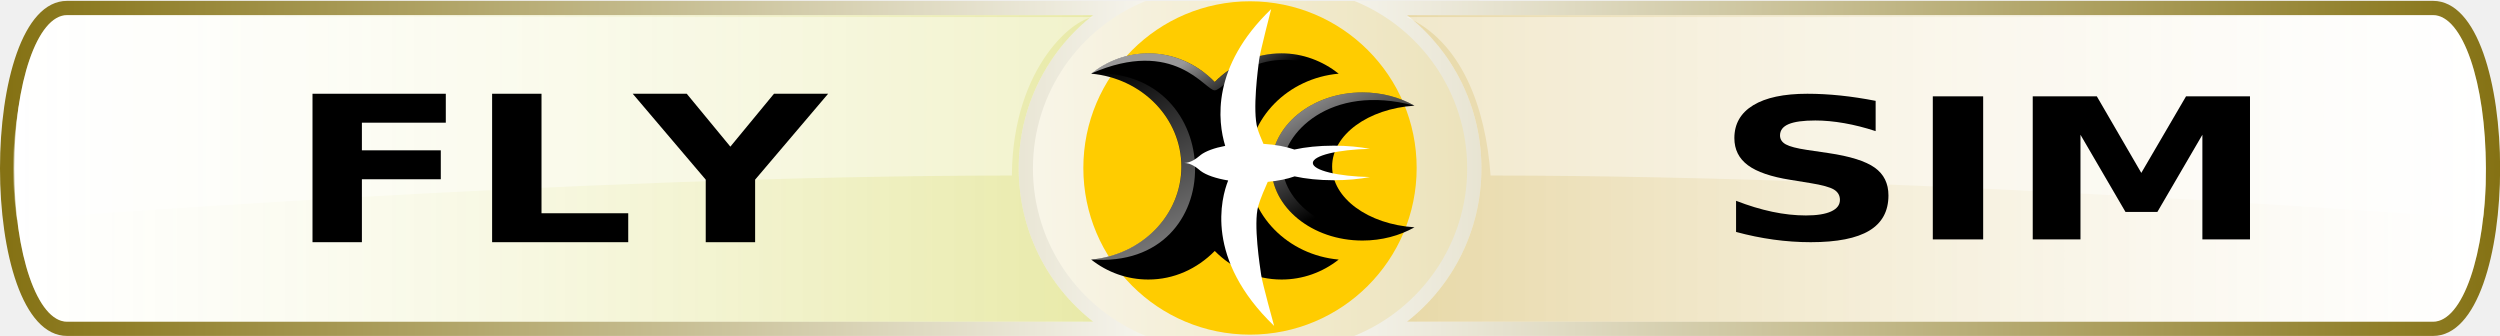
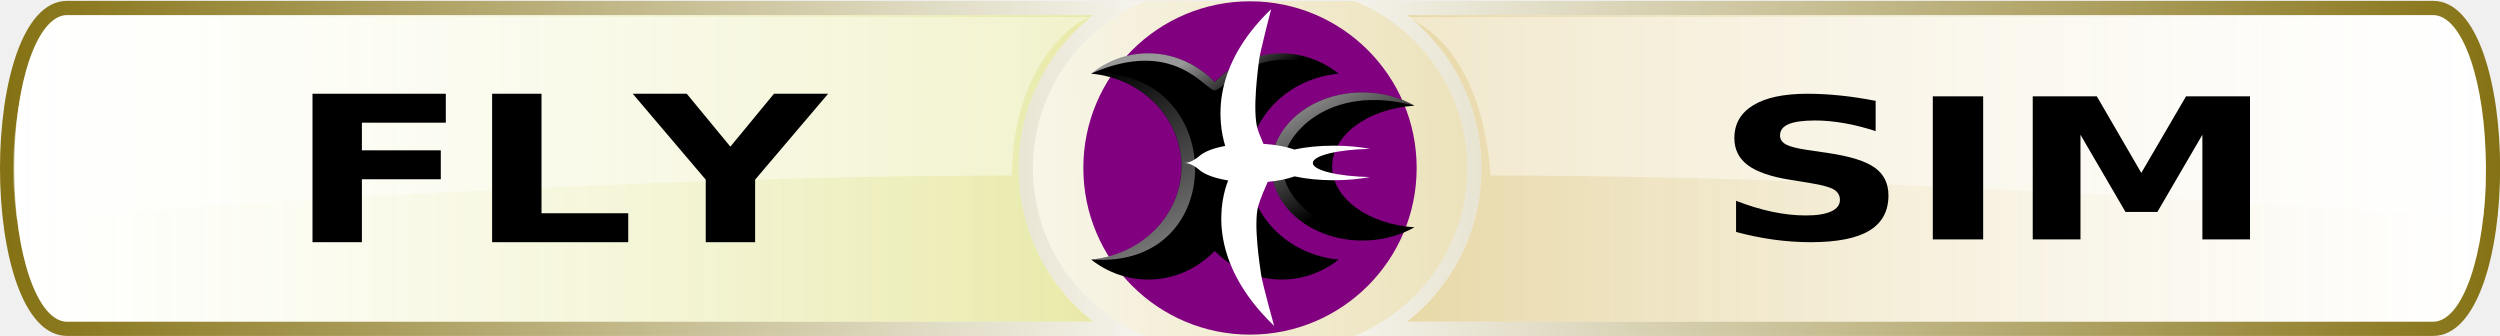
<svg xmlns="http://www.w3.org/2000/svg" xmlns:xlink="http://www.w3.org/1999/xlink" version="1.1" x="0px" y="0px" width="640" height="86" viewBox="0 0 640 86" enable-background="new 0 0 841.89 595.275" xml:space="preserve" id="svg2">
  <defs id="defs114">
    <linearGradient y2="207.565" x2="334" y1="207.565" x1="41.384" gradientUnits="userSpaceOnUse" id="linearGradient5864">
      <stop id="stop5866" style="stop-color:#ffffff;stop-opacity:0.196;" offset="0" />
      <stop id="stop5868" style="stop-color:#c49d21;stop-opacity:0.392" offset="1" />
    </linearGradient>
    <linearGradient y2="207.565" x2="438.596" y1="207.565" x1="314.451" gradientUnits="userSpaceOnUse" id="SVGID_1_-7">
      <stop id="stop5860" style="stop-color:#FFFFFF" offset="0" />
      <stop id="stop5862" style="stop-color:#e7a9a9;stop-opacity:1;" offset="1" />
    </linearGradient>
    <linearGradient id="SVGID_1_" gradientUnits="userSpaceOnUse" x1="314.451" y1="207.565" x2="438.596" y2="207.565">
      <stop offset="0" style="stop-color:#FFFFFF" id="stop12" />
      <stop offset="1" style="stop-color:#e7dba9;stop-opacity:1" id="stop22" />
    </linearGradient>
    <linearGradient id="SVGID_2_" gradientUnits="userSpaceOnUse" x1="296.843" y1="304.446" x2="103.083" y2="110.686">
      <stop offset="0" style="stop-color:#FFFFFF" id="stop67" />
      <stop offset="1" style="stop-color:#857214;stop-opacity:1" id="stop69" />
    </linearGradient>
    <linearGradient xlink:href="#SVGID_3_" id="linearGradient5322-6" gradientUnits="userSpaceOnUse" x1="41.384" y1="207.565" x2="334" y2="207.565" />
    <linearGradient id="SVGID_3_" gradientUnits="userSpaceOnUse" x1="41.384" y1="207.565" x2="334" y2="207.565">
      <stop offset="0" style="stop-color:#ffffff;stop-opacity:0.196;" id="stop74" />
      <stop offset="1" style="stop-color:#c5c821;stop-opacity:0.392" id="stop76" />
    </linearGradient>
    <linearGradient id="SVGID_4_" gradientUnits="userSpaceOnUse" x1="2.555" y1="304.446" x2="-191.206" y2="110.686" gradientTransform="matrix(-1,0,0,1,458.7852,0)">
      <stop offset="0" style="stop-color:#FFFFFF" id="stop81" />
      <stop offset="1" style="stop-color:#857214;stop-opacity:1" id="stop83" />
    </linearGradient>
    <linearGradient xlink:href="#linearGradient5864" id="linearGradient6095-0" gradientUnits="userSpaceOnUse" gradientTransform="matrix(-1,0,0,1,458.7852,0)" x1="-252.905" y1="207.565" x2="39.711" y2="207.565" />
    <linearGradient xlink:href="#SVGID_1_" id="linearGradient5143" gradientUnits="userSpaceOnUse" x1="256.022" y1="211.311" x2="484.29" y2="208.314" />
    <linearGradient xlink:href="#SVGID_2_" id="linearGradient5145" gradientUnits="userSpaceOnUse" x1="374.509" y1="207.566" x2="39.767" y2="207.566" />
    <linearGradient xlink:href="#SVGID_4_" id="linearGradient5147" gradientUnits="userSpaceOnUse" gradientTransform="matrix(-1,0,0,1,458.7852,0)" x1="84.956" y1="205.944" x2="-256.378" y2="205.944" />
    <linearGradient xlink:href="#linearGradient5097-4-4" id="linearGradient4372-3" gradientUnits="userSpaceOnUse" gradientTransform="matrix(2.763134,0,0,2.821533,-1023.92,-312.4647)" x1="354.729" y1="231.96" x2="331.811" y2="182.338" />
    <linearGradient id="linearGradient5097-4-4">
      <stop style="stop-color:#fffeff;stop-opacity:1;" offset="0" id="stop5099-1-4" />
      <stop style="stop-color:#fffeff;stop-opacity:0;" offset="1" id="stop5101-1-6" />
    </linearGradient>
    <linearGradient xlink:href="#linearGradient5091-3-6" id="linearGradient4374-0" gradientUnits="userSpaceOnUse" gradientTransform="matrix(2.763134,0,0,2.821533,-1023.92,-312.4647)" x1="362.675" y1="176.071" x2="371.379" y2="189.978" />
    <linearGradient id="linearGradient5091-3-6">
      <stop style="stop-color:#fffeff;stop-opacity:1;" offset="0" id="stop5093-87-6" />
      <stop style="stop-color:#fffeff;stop-opacity:0;" offset="1" id="stop5095-4-1" />
    </linearGradient>
    <linearGradient xlink:href="#linearGradient5077-2-4" id="linearGradient4376-8" gradientUnits="userSpaceOnUse" gradientTransform="matrix(8.394934,0,0,8.394951,-119.6484,-8426.449)" spreadMethod="pad" x1="20.249" y1="1029.575" x2="25.564" y2="1038.782" />
    <linearGradient id="linearGradient5077-2-4">
      <stop style="stop-color:#fffeff;stop-opacity:1;" offset="0" id="stop5079-7-9" />
      <stop style="stop-color:#fffeff;stop-opacity:0;" offset="1" id="stop5081-7-6" />
    </linearGradient>
  </defs>
  <g id="layer5" style="display:inline">
    <g id="Layer_1" transform="matrix(0.9439553,0,0,0.9439522,-35.41862,-152.8199)">
      <linearGradient id="linearGradient4991" gradientUnits="userSpaceOnUse" x1="314.451" y1="207.565" x2="438.596" y2="207.565">
        <stop offset="0" style="stop-color:#FFFFFF" id="stop4993" />
        <stop offset="0.311" style="stop-color:#FCFDFD" id="stop4995" />
        <stop offset="0.53" style="stop-color:#F3F6F7" id="stop4997" />
        <stop offset="0.72" style="stop-color:#E3E9ED" id="stop4999" />
        <stop offset="0.893" style="stop-color:#CED8DF" id="stop5001" />
        <stop offset="1" style="stop-color:#BCCAD4" id="stop5003" />
      </linearGradient>
      <rect x="314.451" y="162.131" width="124.145" height="90.869" id="rect24" style="fill:url(#linearGradient5143);fill-opacity:1" />
      <linearGradient id="linearGradient5006" gradientUnits="userSpaceOnUse" x1="296.843" y1="304.446" x2="103.083" y2="110.686">
        <stop offset="0" style="stop-color:#FFFFFF" id="stop5008" />
        <stop offset="1" style="stop-color:#143A59" id="stop5010" />
      </linearGradient>
      <path d="m 317.654,207.565 c 0,-20.566 12.674,-38.163 30.634,-45.434 l -292.573,0 c -24.258,0 -24.258,90.869 0,90.869 l 292.574,0 c -17.96,-7.271 -30.635,-24.867 -30.635,-45.435 z" id="path71" style="fill:url(#linearGradient5145)" />
      <linearGradient id="linearGradient5013" gradientUnits="userSpaceOnUse" x1="41.384" y1="207.565" x2="334" y2="207.565">
        <stop offset="0" style="stop-color:#ffffff;stop-opacity:0.196;" id="stop5015" />
        <stop offset="1" style="stop-color:#3f74a7;stop-opacity:0.392;" id="stop5017" />
      </linearGradient>
      <path style="fill:#ffffff" d="m 55.715,165.995 c -8.036,0 -14.331,18.26 -14.331,41.571 0,23.311 6.295,41.571 14.331,41.571 0,0 253.7,0 278.285,0 C 321.417,239.293 313.79,224.146 313.79,207.566 c 0,-16.579 7.628,-31.726 20.21,-41.571 -24.585,0 -278.285,0 -278.285,0 z" id="path78-7" />
      <path d="m 55.715,165.995 c -8.036,0 -14.331,18.26 -14.331,41.571 0,23.311 6.295,41.571 14.331,41.571 0,0 253.7,0 278.285,0 -12.583,-9.844 -20.21,-24.991 -20.21,-41.571 0,-16.579 7.628,-31.726 20.21,-41.571 -24.585,0 -278.285,0 -278.285,0 z" id="path78" style="fill:url(#linearGradient5322-6)" />
      <linearGradient id="linearGradient5021" gradientUnits="userSpaceOnUse" x1="2.555" y1="304.446" x2="-191.206" y2="110.686" gradientTransform="matrix(-1,0,0,1,458.7852,0)">
        <stop offset="0" style="stop-color:#FFFFFF" id="stop5023-2" />
        <stop offset="1" style="stop-color:#143A59" id="stop5025-4" />
      </linearGradient>
      <path d="m 435.421,207.565 c 0,-20.566 -12.675,-38.163 -30.635,-45.434 l 292.573,0 c 24.258,0 24.258,90.869 0,90.869 l -292.574,0 c 17.96,-7.271 30.636,-24.867 30.636,-45.435 z" id="path85" style="fill:url(#linearGradient5147)" />
      <path d="m 697.359,165.995 c 8.036,0 14.331,18.26 14.331,41.571 0,23.311 -6.295,41.571 -14.331,41.571 0,0 -253.7,0 -278.285,0 12.583,-9.844 20.21,-24.991 20.21,-41.571 0,-16.579 -7.627,-31.726 -20.209,-41.571 24.584,0 278.284,0 278.284,0 z" id="path92-7" style="fill:#ffffff;fill-opacity:1" />
      <linearGradient id="SVGID_5_" gradientUnits="userSpaceOnUse" x1="-252.905" y1="207.565" x2="39.711" y2="207.565" gradientTransform="matrix(-1,0,0,1,458.7852,0)">
        <stop offset="0" style="stop-color:#FFFFFF" id="stop88" />
        <stop offset="1" style="stop-color:#D7E9F7" id="stop90" />
      </linearGradient>
      <path d="m 697.359,165.995 c 8.036,0 14.331,18.26 14.331,41.571 0,23.311 -6.295,41.571 -14.331,41.571 0,0 -253.7,0 -278.285,0 12.583,-9.844 20.21,-24.991 20.21,-41.571 0,-16.579 -7.627,-31.726 -20.209,-41.571 24.584,0 278.284,0 278.284,0 z" id="path92" style="fill:url(#linearGradient6095-0);fill-opacity:1" />
      <g transform="matrix(1.062008,0,0,1.021764,61.9522,122.5992)" id="g46-7-7" style="fill:#007fff;fill-opacity:1;stroke:#000000;stroke-opacity:1" />
    </g>
    <g id="Layer_5" transform="matrix(0.9439553,0,0,0.9439522,-35.41862,-152.8199)" />
  </g>
  <g id="Layer_3" display="none" style="display:none" transform="translate(0,-509.275)">
    <rect x="-3.666" y="-42.667" display="inline" width="751" height="518" id="rect5" style="fill:#8a644a;display:inline" />
  </g>
  <g id="Layer_2" display="none" style="display:none" transform="translate(0,-509.275)">
    <rect x="36.318" y="160.656" display="inline" width="680.315" height="93.344" id="rect8" style="fill:none;stroke:#2e4160;display:inline" />
  </g>
  <g id="layer4" style="display:inline">
    <path d="m 17.837,4.371 c -7.586,0 -17.559,23.149 -13.528,51.871 0,0 141.868,-11.306 254.734,-11.306 0.19,-28.333 16.619,-41.024 21.482,-40.565 -23.207,0 -262.689,0 -262.689,0 z" id="path78-4-3" style="opacity:0.4;fill:#ffffff;fill-opacity:1" />
    <path d="m 622.796,4.371 c 7.586,0 16.248,30.136 12.827,51.76 0,0 -141.167,-11.195 -254.034,-11.195 -1.265,-17.583 -7.482,-34.306 -21.482,-40.565 23.207,0 262.689,0 262.689,0 z" id="path78-4-3-1" style="opacity:0.4;fill:#ffffff;fill-opacity:1" />
  </g>
  <g id="layer3" style="display:none">
    <g transform="scale(1.135968,0.8803066)" style="font-style:normal;font-weight:normal;font-size:59.213px;font-family:'DejaVu Sans';-inkscape-font-specification:'DejaVu Sans';fill:#000000;fill-opacity:1;stroke:none" id="text3592">
      <path d="m 70.425,27.263 30.04,0 0,8.414 -18.909,0 0,8.038 17.781,0 0,8.414 -17.781,0 0,18.302 -11.131,0 z" style="font-variant:normal;font-weight:bold;font-stretch:normal;font-family:'DejaVu Sans';-inkscape-font-specification:'DejaVu Sans Bold'" id="path5327" />
      <path d="m 110.902,27.263 11.131,0 0,34.753 19.545,0 0,8.414 -30.676,0 z" style="font-variant:normal;font-weight:bold;font-stretch:normal;font-family:'DejaVu Sans';-inkscape-font-specification:'DejaVu Sans Bold'" id="path5329" />
      <path d="m 142.591,27.263 12.172,0 9.83,15.382 9.83,-15.382 12.201,0 -16.451,24.981 0,18.186 -11.131,0 0,-18.186 z" style="font-variant:normal;font-weight:bold;font-stretch:normal;font-family:'DejaVu Sans';-inkscape-font-specification:'DejaVu Sans Bold'" id="path5331" />
    </g>
    <g transform="scale(1.168322,0.8559284)" style="font-style:normal;font-weight:normal;font-size:58.698px;font-family:'DejaVu Sans';-inkscape-font-specification:'DejaVu Sans';fill:#000000;fill-opacity:1;stroke:none" id="text3592-8">
      <path d="m 410.986,30.161 0,9.057 c -2.35,-1.051 -4.643,-1.844 -6.879,-2.379 -2.236,-0.535 -4.347,-0.802 -6.334,-0.803 -2.637,3.5e-5 -4.586,0.363 -5.847,1.089 -1.261,0.726 -1.892,1.853 -1.892,3.382 -2e-5,1.146 0.425,2.04 1.275,2.68 0.85,0.64 2.393,1.189 4.629,1.648 l 4.7,0.946 c 4.758,0.955 8.14,2.408 10.146,4.357 2.006,1.949 3.009,4.72 3.009,8.312 -4e-5,4.72 -1.4,8.231 -4.199,10.533 -2.799,2.302 -7.075,3.454 -12.826,3.454 -2.713,-10e-7 -5.436,-0.258 -8.168,-0.774 -2.732,-0.516 -5.465,-1.28 -8.197,-2.293 l 0,-9.315 c 2.732,1.452 5.374,2.546 7.925,3.282 2.551,0.736 5.011,1.103 7.38,1.103 2.408,7e-6 4.251,-0.401 5.532,-1.204 1.28,-0.803 1.92,-1.949 1.92,-3.439 -3e-5,-1.338 -0.435,-2.369 -1.304,-3.095 -0.869,-0.726 -2.603,-1.376 -5.202,-1.949 l -4.271,-0.946 c -4.28,-0.917 -7.409,-2.379 -9.387,-4.385 -1.978,-2.006 -2.966,-4.71 -2.966,-8.111 0,-4.261 1.376,-7.538 4.127,-9.831 2.751,-2.293 6.707,-3.439 11.866,-3.439 2.35,4.3e-5 4.767,0.177 7.251,0.53 2.484,0.354 5.054,0.884 7.71,1.591 z" style="font-variant:normal;font-weight:bold;font-stretch:normal;font-family:'DejaVu Sans';-inkscape-font-specification:'DejaVu Sans Bold'" id="path5320" />
      <path d="m 423.511,28.814 11.035,0 0,42.791 -11.035,0 z" style="font-variant:normal;font-weight:bold;font-stretch:normal;font-family:'DejaVu Sans';-inkscape-font-specification:'DejaVu Sans Bold'" id="path5322" />
      <path d="m 445.408,28.814 14.044,0 9.745,22.9 9.802,-22.9 14.015,0 0,42.791 -10.433,0 0,-31.298 -9.859,23.072 -6.993,0 -9.859,-23.072 0,31.298 -10.461,0 z" style="font-variant:normal;font-weight:bold;font-stretch:normal;font-family:'DejaVu Sans';-inkscape-font-specification:'DejaVu Sans Bold'" id="path5324" />
    </g>
  </g>
  <g style="display:inline" id="g5309">
    <g transform="scale(1.135968,0.8803066)" style="font-style:normal;font-weight:normal;font-size:59.213px;font-family:'DejaVu Sans';-inkscape-font-specification:'DejaVu Sans';fill:#000000;fill-opacity:1;stroke:none" id="text5311">
      <path d="m 70.425,27.263 30.04,0 0,8.414 -18.909,0 0,8.038 17.781,0 0,8.414 -17.781,0 0,18.302 -11.131,0 z" style="font-variant:normal;font-weight:bold;font-stretch:normal;font-family:'DejaVu Sans';-inkscape-font-specification:'DejaVu Sans Bold'" id="path5334" />
      <path d="m 110.902,27.263 11.131,0 0,34.753 19.545,0 0,8.414 -30.676,0 z" style="font-variant:normal;font-weight:bold;font-stretch:normal;font-family:'DejaVu Sans';-inkscape-font-specification:'DejaVu Sans Bold'" id="path5336" />
      <path d="m 142.591,27.263 12.172,0 9.83,15.382 9.83,-15.382 12.201,0 -16.451,24.981 0,18.186 -11.131,0 0,-18.186 z" style="font-variant:normal;font-weight:bold;font-stretch:normal;font-family:'DejaVu Sans';-inkscape-font-specification:'DejaVu Sans Bold'" id="path5338" />
    </g>
    <g transform="scale(1.168322,0.8559284)" style="font-style:normal;font-weight:normal;font-size:58.698px;font-family:'DejaVu Sans';-inkscape-font-specification:'DejaVu Sans';fill:#000000;fill-opacity:1;stroke:none" id="text5315">
      <path d="m 410.986,30.161 0,9.057 c -2.35,-1.051 -4.643,-1.844 -6.879,-2.379 -2.236,-0.535 -4.347,-0.802 -6.334,-0.803 -2.637,3.5e-5 -4.586,0.363 -5.847,1.089 -1.261,0.726 -1.892,1.853 -1.892,3.382 -2e-5,1.146 0.425,2.04 1.275,2.68 0.85,0.64 2.393,1.189 4.629,1.648 l 4.7,0.946 c 4.758,0.955 8.14,2.408 10.146,4.357 2.006,1.949 3.009,4.72 3.009,8.312 -4e-5,4.72 -1.4,8.231 -4.199,10.533 -2.799,2.302 -7.075,3.454 -12.826,3.454 -2.713,-10e-7 -5.436,-0.258 -8.168,-0.774 -2.732,-0.516 -5.465,-1.28 -8.197,-2.293 l 0,-9.315 c 2.732,1.452 5.374,2.546 7.925,3.282 2.551,0.736 5.011,1.103 7.38,1.103 2.408,7e-6 4.251,-0.401 5.532,-1.204 1.28,-0.803 1.92,-1.949 1.92,-3.439 -3e-5,-1.338 -0.435,-2.369 -1.304,-3.095 -0.869,-0.726 -2.603,-1.376 -5.202,-1.949 l -4.271,-0.946 c -4.28,-0.917 -7.409,-2.379 -9.387,-4.385 -1.978,-2.006 -2.966,-4.71 -2.966,-8.111 0,-4.261 1.376,-7.538 4.127,-9.831 2.751,-2.293 6.707,-3.439 11.866,-3.439 2.35,4.3e-5 4.767,0.177 7.251,0.53 2.484,0.354 5.054,0.884 7.71,1.591 z" style="font-variant:normal;font-weight:bold;font-stretch:normal;font-family:'DejaVu Sans';-inkscape-font-specification:'DejaVu Sans Bold'" id="path5341" />
      <path d="m 423.511,28.814 11.035,0 0,42.791 -11.035,0 z" style="font-variant:normal;font-weight:bold;font-stretch:normal;font-family:'DejaVu Sans';-inkscape-font-specification:'DejaVu Sans Bold'" id="path5343" />
      <path d="m 445.408,28.814 14.044,0 9.745,22.9 9.802,-22.9 14.015,0 0,42.791 -10.433,0 0,-31.298 -9.859,23.072 -6.993,0 -9.859,-23.072 0,31.298 -10.461,0 z" style="font-variant:normal;font-weight:bold;font-stretch:normal;font-family:'DejaVu Sans';-inkscape-font-specification:'DejaVu Sans Bold'" id="path5345" />
    </g>
  </g>
  <g id="g4948" style="display:none">
    <path style="opacity:0.2;fill:#ffffff;fill-opacity:1" id="path4950" d="m 17.837,4.371 c -7.586,0 -17.559,23.149 -13.528,51.871 0,0 141.868,-11.306 254.734,-11.306 0.19,-28.333 16.619,-41.024 21.482,-40.565 -23.207,0 -262.689,0 -262.689,0 z" />
    <path style="opacity:0.1;fill:#ffffff;fill-opacity:1" id="path4952" d="m 622.796,4.371 c 7.586,0 16.248,30.136 12.827,51.76 0,0 -141.167,-11.195 -254.034,-11.195 -1.265,-17.583 -7.482,-34.306 -21.482,-40.565 23.207,0 262.689,0 262.689,0 z" />
  </g>
  <g id="layer6" style="display:inline">
    <g id="Swift_Logo" transform="matrix(0.3359375,0,0,0.3359375,315.3056,-49.08409)">
-       <circle transform="matrix(7.948951,0,0,7.948951,-113.0261,147.446)" id="path5438-9" style="display:inline;fill:#ffcc00;fill-opacity:1;fill-rule:nonzero;stroke:none" cx="15.977" cy="15.935" r="15.977" />
+       <circle transform="matrix(7.948951,0,0,7.948951,-113.0261,147.446)" id="path5438-9" style="display:inline;fill:#800080;fill-opacity:1;fill-rule:nonzero;stroke:none" cx="15.977" cy="15.935" r="15.977" />
      <g transform="matrix(2.763134,0,0,2.821533,-1023.92,-312.4647)" id="g30-9" style="display:inline;fill:#000000">
        <path style="fill:#000000" d="m 398.274,207.492 c 0,-8.577 9.966,-15.625 22.708,-16.425 -4.068,-2.255 -9.011,-3.578 -14.346,-3.578 -13.878,0 -25.129,8.955 -25.129,20.003 0,11.046 11.251,20.003 25.129,20.003 5.334,0 10.278,-1.323 14.346,-3.578 -12.742,-0.801 -22.708,-7.848 -22.708,-16.425 z" id="path32-8" />
      </g>
      <path d="m 6.688,1026 c -1.926,0 -3.718,0.685 -5.188,1.844 4.603,0.411 8.188,4.032 8.188,8.437 0,4.406 -3.584,8.026 -8.188,8.438 1.469,1.158 3.261,1.812 5.188,1.812 2.324,0 4.425,-0.968 6.031,-2.594 1.606,1.626 3.738,2.594 6.062,2.594 1.926,0 3.718,-0.654 5.188,-1.812 -4.603,-0.411 -8.219,-4.031 -8.219,-8.438 0,-4.406 3.615,-8.027 8.219,-8.437 -1.47,-1.158 -3.261,-1.844 -5.188,-1.844 -2.324,0 -4.457,0.968 -6.062,2.594 C 11.113,1026.968 9.012,1026 6.688,1026 Z" id="path7570-6" style="display:inline;fill:#000000" transform="matrix(8.394934,0,0,8.394951,-119.6484,-8426.449)" />
      <path id="path42-7-5" d="m -107.082,202.144 c 19.323,1.727 36.538,10.189 48.923,22.843 12.385,12.655 19.939,29.5 19.939,47.995 0,18.495 -7.554,35.341 -19.939,47.994 -12.385,12.654 -29.601,21.116 -48.923,22.843 53.63,4.157 79.61,-32.605 79.193,-69.735 -0.417,-37.131 -27.233,-74.628 -79.193,-71.94 z" style="display:inline;opacity:0.5;fill:url(#linearGradient4372-3);fill-opacity:1" />
      <path id="path42-1-0" d="m 81.507,202.144 c -12.337,-9.721 -27.336,-15.426 -43.508,-15.426 -19.51,0 -37.308,8.293 -50.789,21.941 -13.481,-13.649 -31.276,-21.941 -50.786,-21.941 -16.173,0 -31.171,5.703 -43.506,15.426 63.661,-27.857 86.738,12.807 94.17,12.807 7.91,0 31.887,-42.276 94.419,-12.807 z" style="display:inline;opacity:0.6;fill:url(#linearGradient4374-0);fill-opacity:1" />
      <path id="path32-5-2" d="m 38.837,272.982 c 0,-24.201 35.268,-63.815 100.472,-46.344 -11.24,-6.363 -24.899,-10.095 -39.64,-10.095 -38.347,0 -69.435,25.267 -69.435,56.44 0,31.166 31.088,56.439 69.435,56.439 14.739,0 28.4,-3.733 39.64,-10.096 C 77.521,335.882 38.837,300.346 38.837,272.982 Z" style="display:inline;opacity:0.6;fill:url(#linearGradient4376-8);fill-opacity:1;stroke:none" />
      <g style="display:inline;fill:#ffffff;fill-opacity:1;stroke:none" id="g46-8" transform="matrix(2.763134,0,0,2.756176,-1023.92,-297.4371)">
        <path transform="matrix(2.008585,0,0,2.013655,327.6683,160.9288)" id="swift" d="m 26.781,1.25 c -8.25,7.927 -7.333,15.43 -6.312,18.781 -1.491,0.282 -2.677,0.718 -3.375,1.25 -0.011,0.008 -0.021,0.023 -0.031,0.031 -0.02,0.019 -0.058,0.041 -0.156,0.125 -0.36,0.309 -1.192,0.938 -2.062,0.938 0.871,0 1.703,0.628 2.062,0.938 0.059,0.054 0.119,0.104 0.188,0.156 0.764,0.576 2.111,1.034 3.781,1.312 -0.956,2.406 -3.246,10.775 6.312,19.969 0,0 -1.62,-5.853 -1.781,-7 C 25.245,36.603 24.319,30.792 25,28.312 c 0.277,-1.011 1.022,-2.699 1.312,-3.344 1.435,-0.129 2.695,-0.395 3.688,-0.75 1.486,0.324 3.325,0.531 5.375,0.531 1.845,0 3.562,-0.17 4.969,-0.438 C 35.937,24.218 32.5,23.392 32.5,22.375 c 0,-1.017 3.437,-1.842 7.844,-1.938 C 38.937,20.17 37.22,20 35.375,20 c -2.064,0 -3.915,0.203 -5.406,0.531 -1.122,-0.394 -2.583,-0.679 -4.25,-0.781 -0.322,-0.746 -0.654,-1.551 -0.812,-2.094 C 24.18,15.164 24.986,9.363 25.125,8.219 25.266,7.075 26.781,1.25 26.781,1.25 Z" style="fill:#ffffff;fill-opacity:1;stroke:none" />
      </g>
    </g>
  </g>
</svg>
